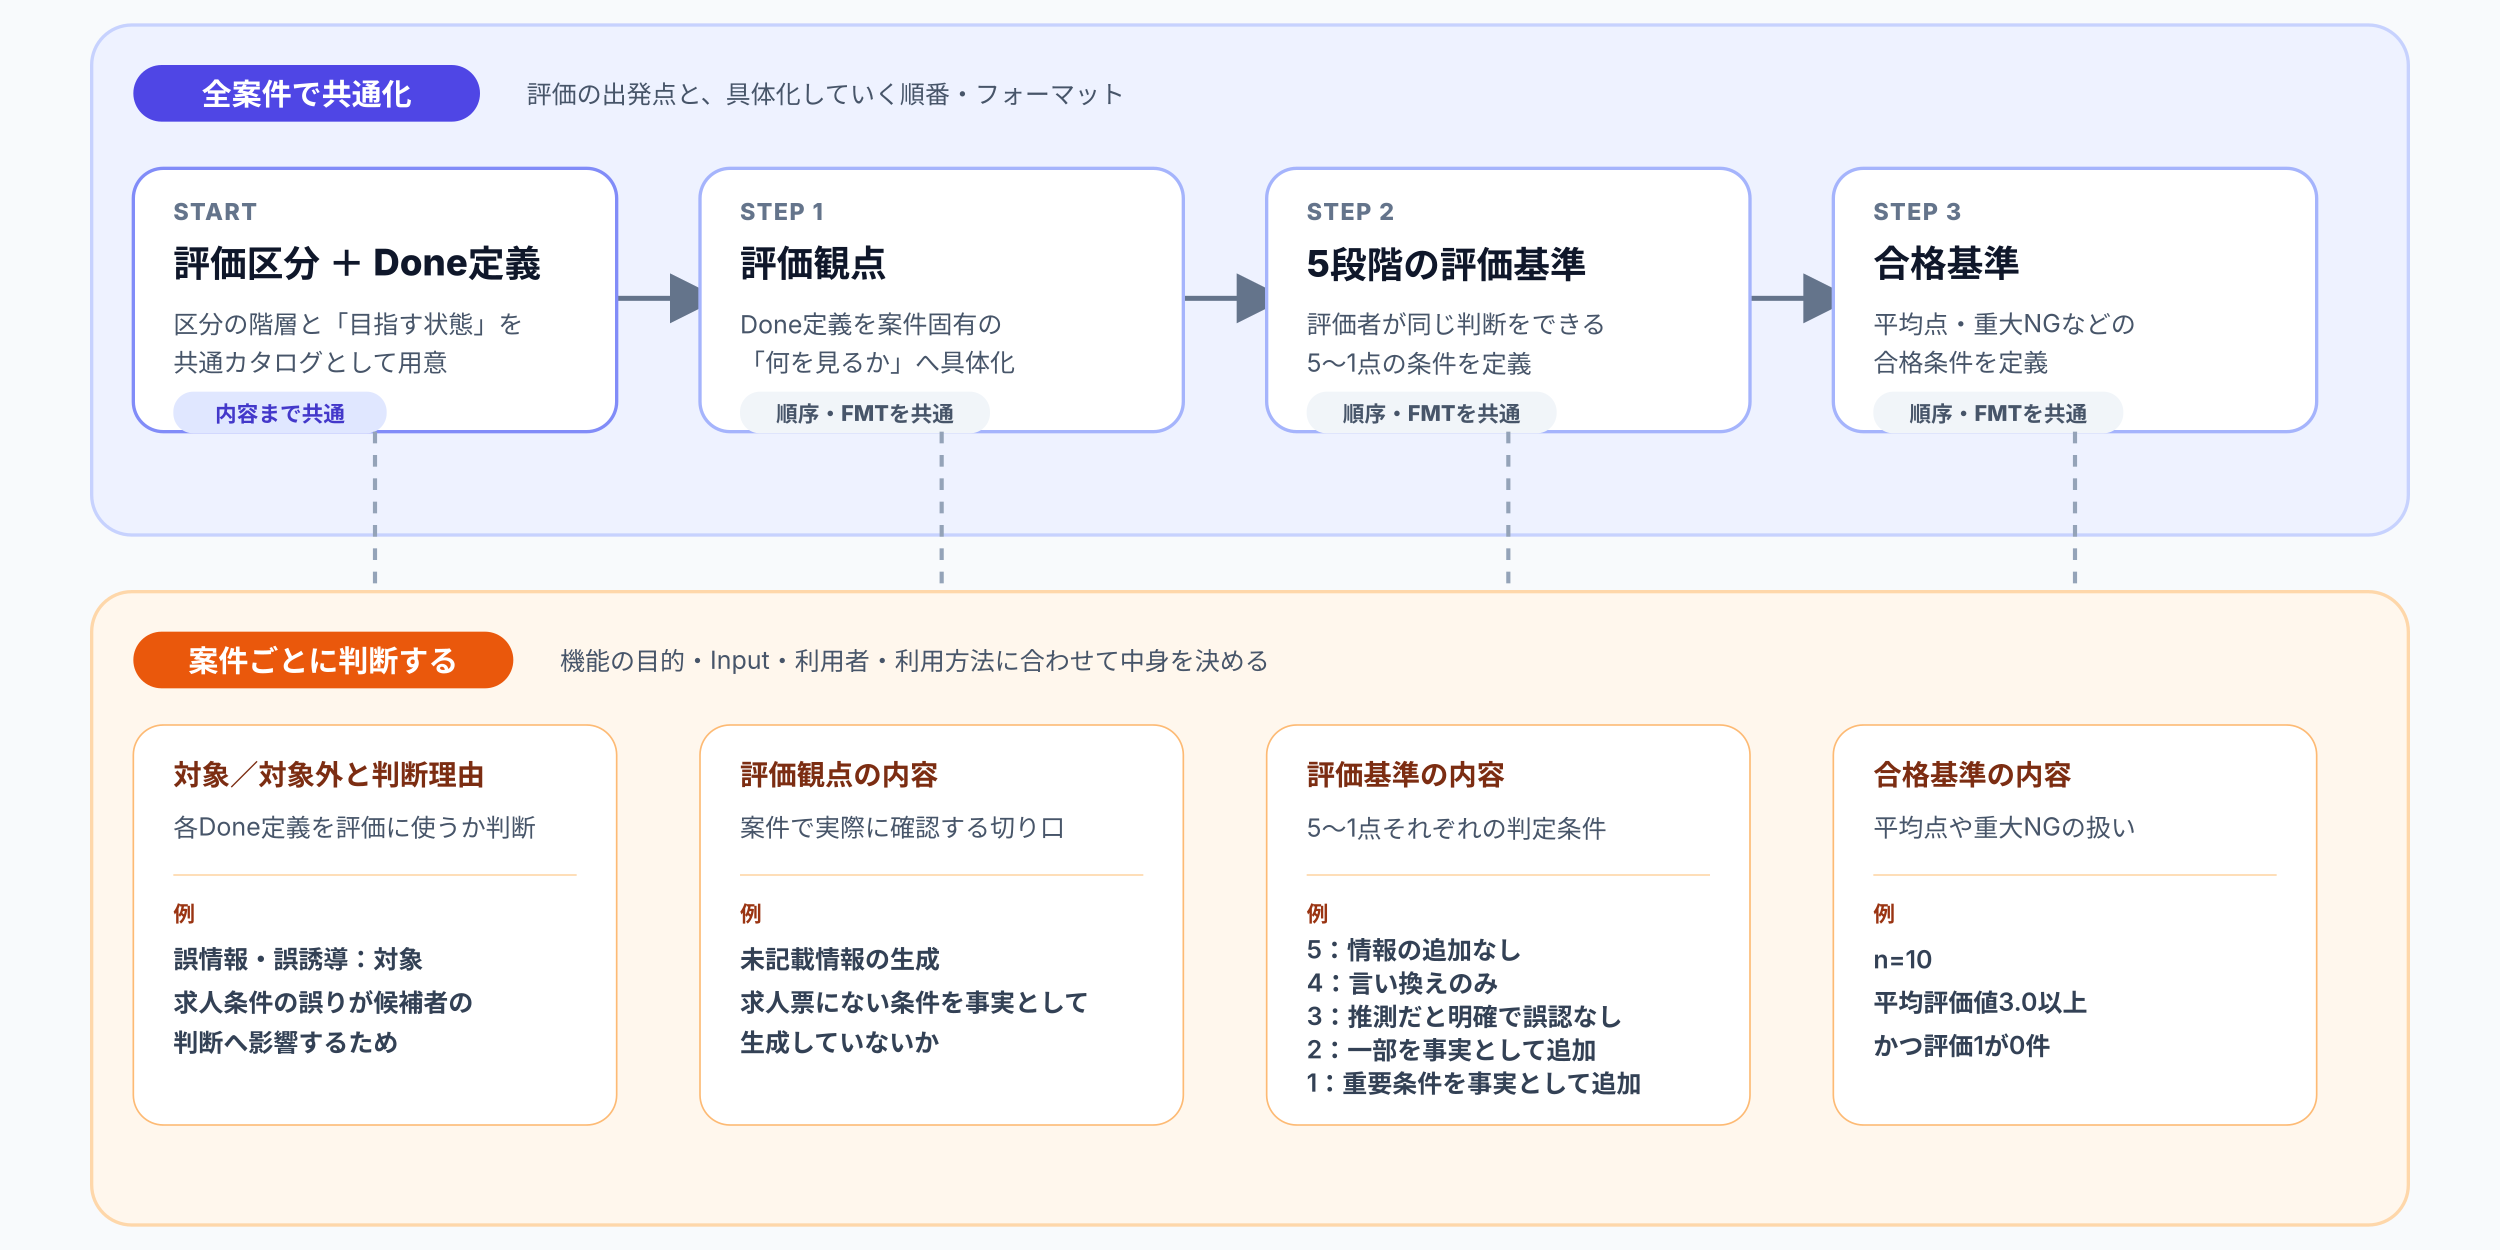
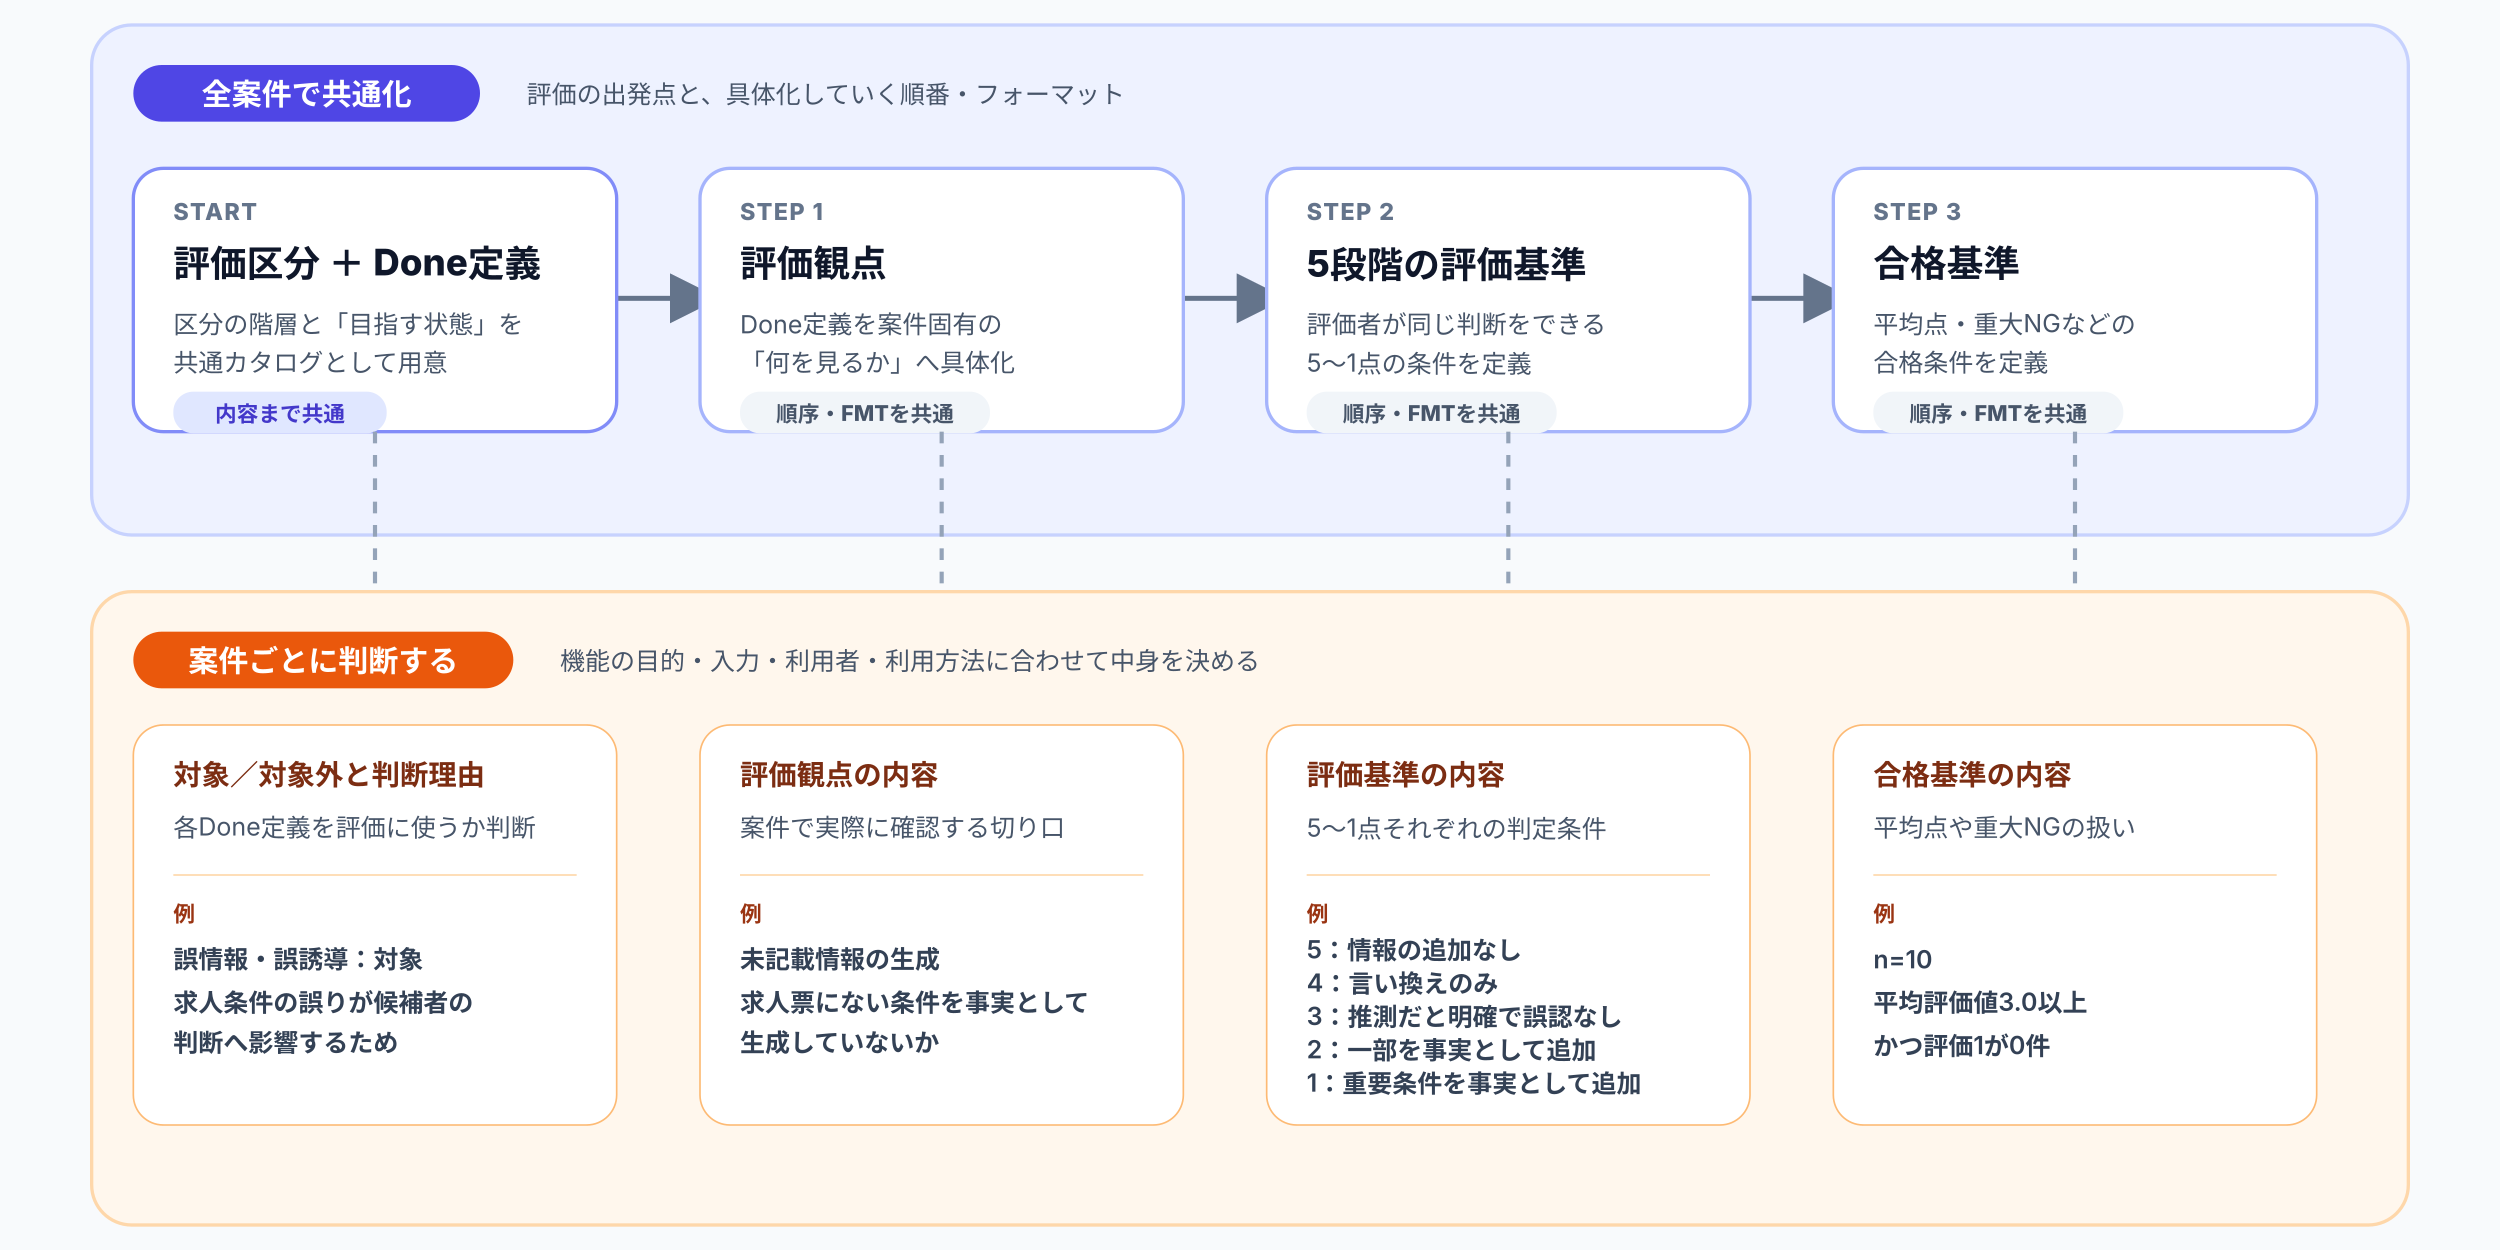
<svg xmlns="http://www.w3.org/2000/svg" width="1500" height="750" viewBox="0 115 1500 750" role="img" aria-labelledby="title desc">
  <defs>
    <marker id="arrow" markerWidth="10" markerHeight="10" refX="8" refY="5" orient="auto">
      <path d="M0,0 L10,5 L0,10 z" fill="#64748b" />
    </marker>
    <style>
      .base { font-family: -apple-system, BlinkMacSystemFont, "Segoe UI", "Noto Sans JP", "Yu Gothic", sans-serif; }
      .band-label { font-size: 18px; font-weight: 800; }
      .step { font-size: 14px; font-weight: 800; letter-spacing: .06em; fill: #64748b; }
      .stage { font-size: 22px; font-weight: 800; fill: #0f172a; }
      .stage-note { font-size: 15px; fill: #475569; }
      .badge { font-size: 13px; font-weight: 800; }
      .decision { font-size: 17px; font-weight: 800; fill: #7c2d12; }
      .decision-note { font-size: 15px; fill: #475569; }
      .example-label { font-size: 13px; font-weight: 800; fill: #9a3412; }
      .example { font-size: 15px; font-weight: 600; fill: #334155; }
    </style>
  </defs>
  <rect width="1500" height="950" rx="28" fill="#f8fafc" />
  <g class="base">
    <rect x="55" y="130" width="1390" height="306" rx="24" fill="#eef2ff" stroke="#c7d2fe" stroke-width="2" />
    <rect x="80" y="154" width="208" height="34" rx="17" fill="#4f46e5" />
    <text class="band-label" x="184" y="178" text-anchor="middle" fill="#ffffff">全案件で共通化</text>
    <text class="stage-note" x="316" y="177">評価の出発点と、具体化していく順番・フォーマット</text>
    <line x1="370" y1="294" x2="426" y2="294" stroke="#64748b" stroke-width="3" marker-end="url(#arrow)" />
    <line x1="710" y1="294" x2="766" y2="294" stroke="#64748b" stroke-width="3" marker-end="url(#arrow)" />
    <line x1="1050" y1="294" x2="1106" y2="294" stroke="#64748b" stroke-width="3" marker-end="url(#arrow)" />
    <rect x="80" y="216" width="290" height="158" rx="18" fill="#ffffff" stroke="#818cf8" stroke-width="2" />
    <text class="step" x="104" y="247">START</text>
    <text class="stage" x="104" y="281">評価区分 ＋ Done定義</text>
    <text class="stage-note" x="104" y="315">区分の階層と「目指す状態」を</text>
    <text class="stage-note" x="104" y="338">共通カタログとして用意</text>
    <rect x="104" y="350" width="128" height="25" rx="12" fill="#e0e7ff" />
    <text class="badge" x="168" y="368" text-anchor="middle" fill="#4338ca">内容まで共通</text>
    <rect x="420" y="216" width="290" height="158" rx="18" fill="#ffffff" stroke="#a5b4fc" stroke-width="2" />
    <text class="step" x="444" y="247">STEP 1</text>
    <text class="stage" x="444" y="281">評価観点</text>
    <text class="stage-note" x="444" y="315">Done定義を案件固有の</text>
    <text class="stage-note" x="444" y="338">「何を見るか」へ具体化</text>
    <rect x="444" y="350" width="150" height="25" rx="12" fill="#f1f5f9" />
    <text class="badge" x="519" y="368" text-anchor="middle" fill="#475569">順序・FMTを共通</text>
    <rect x="760" y="216" width="290" height="158" rx="18" fill="#ffffff" stroke="#a5b4fc" stroke-width="2" />
    <text class="step" x="784" y="247">STEP 2</text>
    <text class="stage" x="784" y="281">5段階の評価基準</text>
    <text class="stage-note" x="784" y="315">評価者が同じ判断をできる</text>
    <text class="stage-note" x="784" y="338">5〜1点の条件を定義</text>
    <rect x="784" y="350" width="150" height="25" rx="12" fill="#f1f5f9" />
    <text class="badge" x="859" y="368" text-anchor="middle" fill="#475569">順序・FMTを共通</text>
    <rect x="1100" y="216" width="290" height="158" rx="18" fill="#ffffff" stroke="#a5b4fc" stroke-width="2" />
    <text class="step" x="1124" y="247">STEP 3</text>
    <text class="stage" x="1124" y="281">合格基準</text>
    <text class="stage-note" x="1124" y="315">平均点・重大NGなどの</text>
    <text class="stage-note" x="1124" y="338">合格条件を定義</text>
    <rect x="1124" y="350" width="150" height="25" rx="12" fill="#f1f5f9" />
    <text class="badge" x="1199" y="368" text-anchor="middle" fill="#475569">順序・FMTを共通</text>
    <line x1="225" y1="374" x2="225" y2="536" stroke="#94a3b8" stroke-width="2.5" stroke-dasharray="7 7" marker-end="url(#arrow)" />
    <line x1="565" y1="374" x2="565" y2="536" stroke="#94a3b8" stroke-width="2.5" stroke-dasharray="7 7" marker-end="url(#arrow)" />
    <line x1="905" y1="374" x2="905" y2="536" stroke="#94a3b8" stroke-width="2.5" stroke-dasharray="7 7" marker-end="url(#arrow)" />
    <line x1="1245" y1="374" x2="1245" y2="536" stroke="#94a3b8" stroke-width="2.5" stroke-dasharray="7 7" marker-end="url(#arrow)" />
    <rect x="55" y="470" width="1390" height="380" rx="24" fill="#fff7ed" stroke="#fed7aa" stroke-width="2" />
    <rect x="80" y="494" width="228" height="34" rx="17" fill="#ea580c" />
    <text class="band-label" x="194" y="518" text-anchor="middle" fill="#ffffff">案件ごとに判断する</text>
-     <text class="stage-note" x="336" y="517">機能の目的・Input・利用者・利用方法に合わせて中身を決める</text>
+     <text class="stage-note" x="336" y="517">機能の目的・入力・利用者・利用方法に合わせて中身を決める</text>
    <rect x="80" y="550" width="290" height="240" rx="18" fill="#ffffff" stroke="#fdba74" />
    <text class="decision" x="104" y="586">対象／対象外と判断理由</text>
    <text class="decision-note" x="104" y="617">各Done定義を評価に使うか判断</text>
    <line x1="104" y1="640" x2="346" y2="640" stroke="#fed7aa" />
    <text class="example-label" x="104" y="668">例</text>
    <text class="example" x="104" y="696">誤情報・誤誘導：対象</text>
    <text class="example" x="104" y="722">求人条件の誤りが候補者の</text>
    <text class="example" x="104" y="746">判断へ影響するため</text>
    <rect x="420" y="550" width="290" height="240" rx="18" fill="#ffffff" stroke="#fdba74" />
    <text class="decision" x="444" y="586">評価観点の内容</text>
    <text class="decision-note" x="444" y="617">案件で実際に確認する切り口</text>
    <line x1="444" y1="640" x2="686" y2="640" stroke="#fed7aa" />
    <text class="example-label" x="444" y="668">例</text>
    <text class="example" x="444" y="696">未記載情報の生成</text>
    <text class="example" x="444" y="722">求人票にない条件を事実として</text>
    <text class="example" x="444" y="746">生成していないか</text>
    <rect x="760" y="550" width="290" height="240" rx="18" fill="#ffffff" stroke="#fdba74" />
    <text class="decision" x="784" y="586">評価基準の内容</text>
    <text class="decision-note" x="784" y="617">5〜1点それぞれの判定条件</text>
    <line x1="784" y1="640" x2="1026" y2="640" stroke="#fed7aa" />
    <text class="example-label" x="784" y="668">例</text>
    <text class="example" x="784" y="690">5：情報の追加なし</text>
    <text class="example" x="784" y="710">4：言い換えのみ</text>
    <text class="example" x="784" y="730">3：推測だと明確で誤認なし</text>
    <text class="example" x="784" y="750">2：一部を事実として追加</text>
    <text class="example" x="784" y="770">1：重要条件を事実として追加</text>
    <rect x="1100" y="550" width="290" height="240" rx="18" fill="#ffffff" stroke="#fdba74" />
    <text class="decision" x="1124" y="586">合格基準の内容</text>
    <text class="decision-note" x="1124" y="617">平均点や重大NGの扱い</text>
    <line x1="1124" y1="640" x2="1366" y2="640" stroke="#fed7aa" />
    <text class="example-label" x="1124" y="668">例</text>
    <text class="example" x="1124" y="696">n=10</text>
    <text class="example" x="1124" y="722">平均評価値3.0以上</text>
    <text class="example" x="1124" y="748">かつ評価1が0件</text>
  </g>
</svg>
